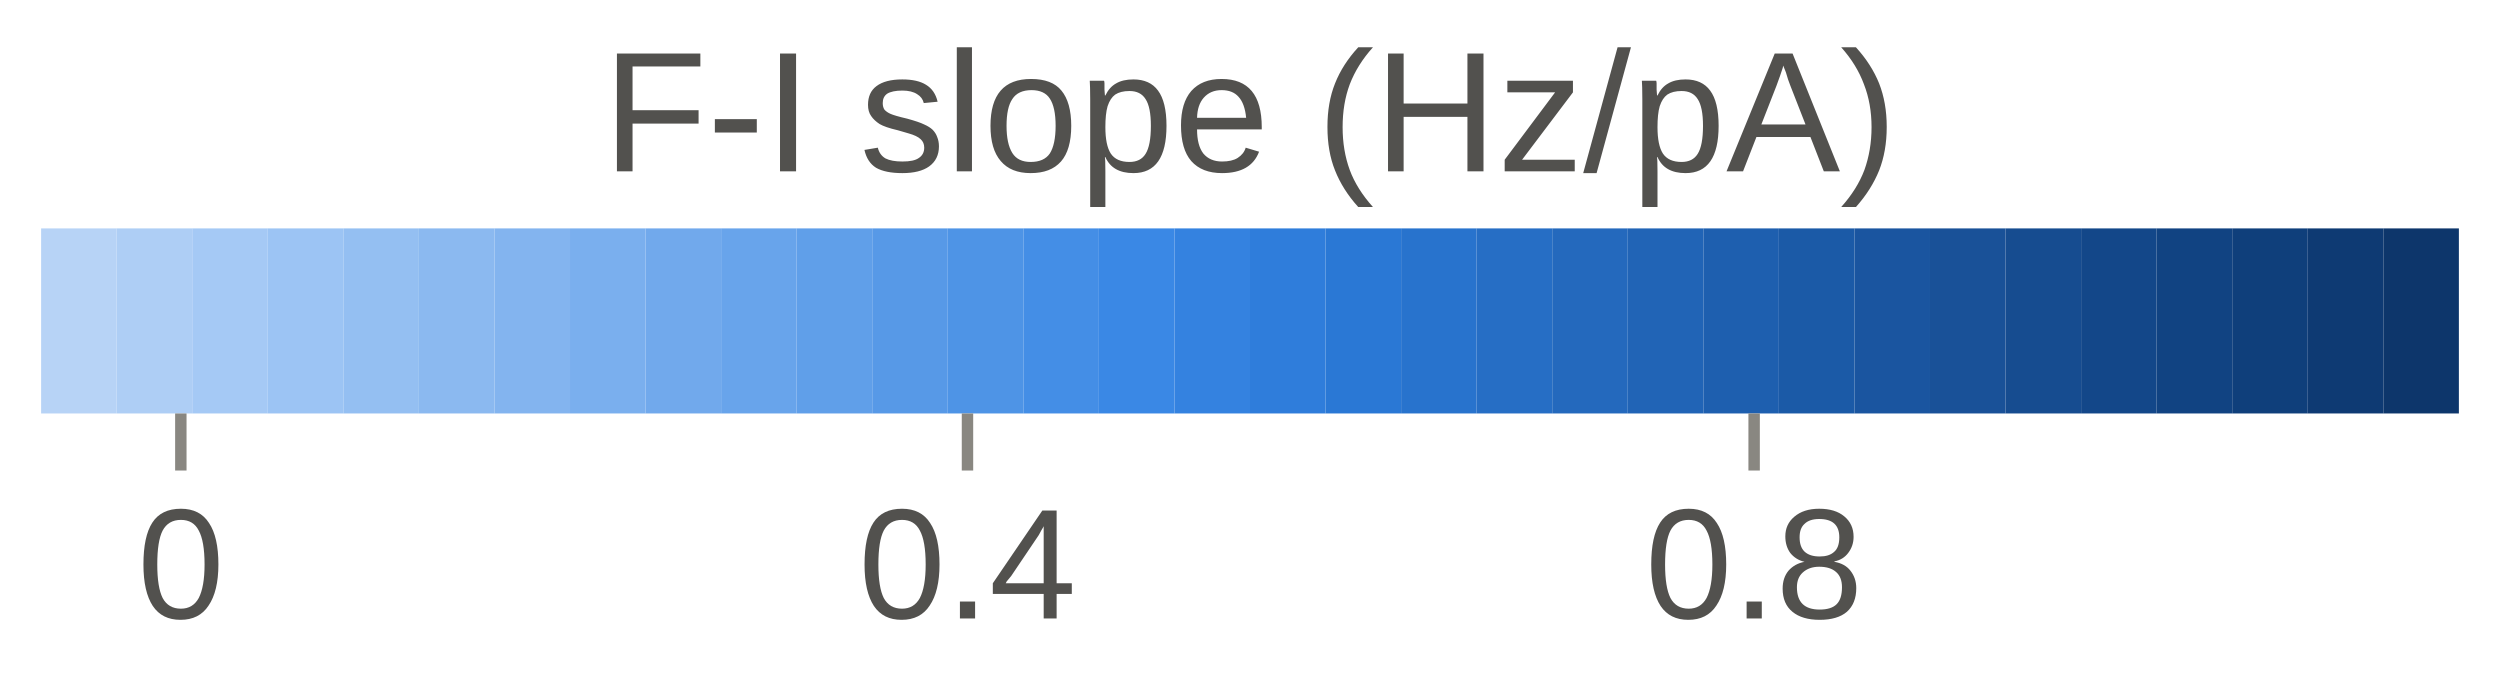
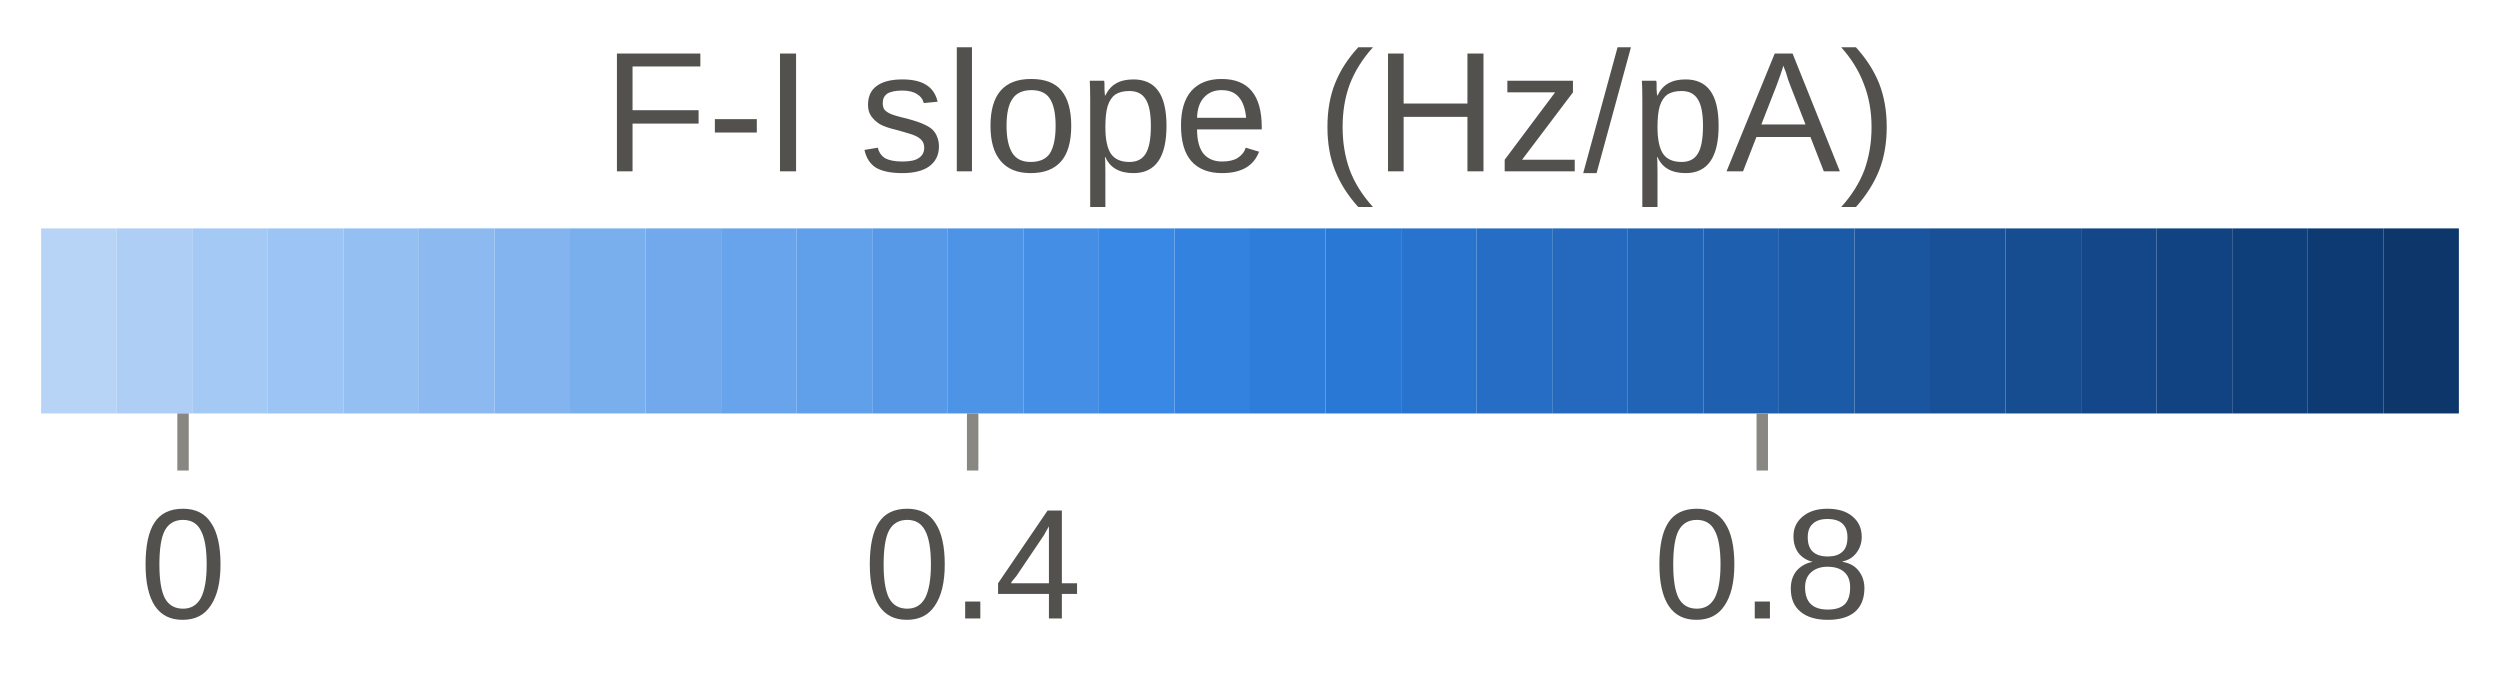
<svg xmlns="http://www.w3.org/2000/svg" xmlns:xlink="http://www.w3.org/1999/xlink" width="87.552pt" height="24.419pt" viewBox="0 0 87.552 24.419" version="1.1">
  <defs>
    <style type="text/css">*{stroke-linejoin: round; stroke-linecap: butt}</style>
  </defs>
  <g id="figure_1">
    <g id="patch_1">
      <path d="M -0 24.419  L 87.552 24.419  L 87.552 0  L -0 0  L -0 24.419  z " style="fill: none" />
    </g>
    <g id="axes_1">
      <g id="patch_2">
        <path d="M 1.44 14.479  L 86.112 14.479  L 86.112 7.999  L 1.44 7.999  L 1.44 14.479  z " style="fill: none" />
      </g>
      <g id="QuadMesh_1">
-         <path d="M 1.44 14.479  L 1.44 7.999  L 4.086 7.999  L 4.086 14.479  L 1.44 14.479  " clip-path="url(#pba6a2e7e5e)" style="fill: #b7d3f6" />
-         <path d="M 4.086 14.479  L 4.086 7.999  L 6.732 7.999  L 6.732 14.479  L 4.086 14.479  " clip-path="url(#pba6a2e7e5e)" style="fill: #aecef5" />
-         <path d="M 6.732 14.479  L 6.732 7.999  L 9.378 7.999  L 9.378 14.479  L 6.732 14.479  " clip-path="url(#pba6a2e7e5e)" style="fill: #a5c9f5" />
-         <path d="M 9.378 14.479  L 9.378 7.999  L 12.024 7.999  L 12.024 14.479  L 9.378 14.479  " clip-path="url(#pba6a2e7e5e)" style="fill: #9cc4f4" />
-         <path d="M 12.024 14.479  L 12.024 7.999  L 14.67 7.999  L 14.67 14.479  L 12.024 14.479  " clip-path="url(#pba6a2e7e5e)" style="fill: #94bff2" />
-         <path d="M 14.67 14.479  L 14.67 7.999  L 17.316 7.999  L 17.316 14.479  L 14.67 14.479  " clip-path="url(#pba6a2e7e5e)" style="fill: #8bb9f0" />
-         <path d="M 17.316 14.479  L 17.316 7.999  L 19.962 7.999  L 19.962 14.479  L 17.316 14.479  " clip-path="url(#pba6a2e7e5e)" style="fill: #83b4ef" />
-         <path d="M 19.962 14.479  L 19.962 7.999  L 22.608 7.999  L 22.608 14.479  L 19.962 14.479  " clip-path="url(#pba6a2e7e5e)" style="fill: #7aafee" />
-         <path d="M 22.608 14.479  L 22.608 7.999  L 25.254 7.999  L 25.254 14.479  L 22.608 14.479  " clip-path="url(#pba6a2e7e5e)" style="fill: #71a9ec" />
-         <path d="M 25.254 14.479  L 25.254 7.999  L 27.9 7.999  L 27.9 14.479  L 25.254 14.479  " clip-path="url(#pba6a2e7e5e)" style="fill: #68a4eb" />
-         <path d="M 27.9 14.479  L 27.9 7.999  L 30.546 7.999  L 30.546 14.479  L 27.9 14.479  " clip-path="url(#pba6a2e7e5e)" style="fill: #609fe9" />
-         <path d="M 30.546 14.479  L 30.546 7.999  L 33.192 7.999  L 33.192 14.479  L 30.546 14.479  " clip-path="url(#pba6a2e7e5e)" style="fill: #5799e7" />
-         <path d="M 33.192 14.479  L 33.192 7.999  L 35.838 7.999  L 35.838 14.479  L 33.192 14.479  " clip-path="url(#pba6a2e7e5e)" style="fill: #4e94e6" />
-         <path d="M 35.838 14.479  L 35.838 7.999  L 38.484 7.999  L 38.484 14.479  L 35.838 14.479  " clip-path="url(#pba6a2e7e5e)" style="fill: #448ee6" />
-         <path d="M 38.484 14.479  L 38.484 7.999  L 41.13 7.999  L 41.13 14.479  L 38.484 14.479  " clip-path="url(#pba6a2e7e5e)" style="fill: #3a88e5" />
-         <path d="M 41.13 14.479  L 41.13 7.999  L 43.776 7.999  L 43.776 14.479  L 41.13 14.479  " clip-path="url(#pba6a2e7e5e)" style="fill: #3482e0" />
-         <path d="M 43.776 14.479  L 43.776 7.999  L 46.422 7.999  L 46.422 14.479  L 43.776 14.479  " clip-path="url(#pba6a2e7e5e)" style="fill: #2f7ddb" />
-         <path d="M 46.422 14.479  L 46.422 7.999  L 49.068 7.999  L 49.068 14.479  L 46.422 14.479  " clip-path="url(#pba6a2e7e5e)" style="fill: #2a78d5" />
-         <path d="M 49.068 14.479  L 49.068 7.999  L 51.714 7.999  L 51.714 14.479  L 49.068 14.479  " clip-path="url(#pba6a2e7e5e)" style="fill: #2873cd" />
-         <path d="M 51.714 14.479  L 51.714 7.999  L 54.36 7.999  L 54.36 14.479  L 51.714 14.479  " clip-path="url(#pba6a2e7e5e)" style="fill: #266ec5" />
-         <path d="M 54.36 14.479  L 54.36 7.999  L 57.006 7.999  L 57.006 14.479  L 54.36 14.479  " clip-path="url(#pba6a2e7e5e)" style="fill: #2469bd" />
-         <path d="M 57.006 14.479  L 57.006 7.999  L 59.652 7.999  L 59.652 14.479  L 57.006 14.479  " clip-path="url(#pba6a2e7e5e)" style="fill: #2164b6" />
-         <path d="M 59.652 14.479  L 59.652 7.999  L 62.298 7.999  L 62.298 14.479  L 59.652 14.479  " clip-path="url(#pba6a2e7e5e)" style="fill: #1e5faf" />
-         <path d="M 62.298 14.479  L 62.298 7.999  L 64.944 7.999  L 64.944 14.479  L 62.298 14.479  " clip-path="url(#pba6a2e7e5e)" style="fill: #1b5aa7" />
-         <path d="M 64.944 14.479  L 64.944 7.999  L 67.59 7.999  L 67.59 14.479  L 64.944 14.479  " clip-path="url(#pba6a2e7e5e)" style="fill: #1a55a0" />
-         <path d="M 67.59 14.479  L 67.59 7.999  L 70.236 7.999  L 70.236 14.479  L 67.59 14.479  " clip-path="url(#pba6a2e7e5e)" style="fill: #195198" />
-         <path d="M 70.236 14.479  L 70.236 7.999  L 72.882 7.999  L 72.882 14.479  L 70.236 14.479  " clip-path="url(#pba6a2e7e5e)" style="fill: #164c90" />
-         <path d="M 72.882 14.479  L 72.882 7.999  L 75.528 7.999  L 75.528 14.479  L 72.882 14.479  " clip-path="url(#pba6a2e7e5e)" style="fill: #134789" />
-         <path d="M 75.528 14.479  L 75.528 7.999  L 78.174 7.999  L 78.174 14.479  L 75.528 14.479  " clip-path="url(#pba6a2e7e5e)" style="fill: #114382" />
-         <path d="M 78.174 14.479  L 78.174 7.999  L 80.82 7.999  L 80.82 14.479  L 78.174 14.479  " clip-path="url(#pba6a2e7e5e)" style="fill: #0f3f7b" />
-         <path d="M 80.82 14.479  L 80.82 7.999  L 83.466 7.999  L 83.466 14.479  L 80.82 14.479  " clip-path="url(#pba6a2e7e5e)" style="fill: #0e3a73" />
-         <path d="M 83.466 14.479  L 83.466 7.999  L 86.112 7.999  L 86.112 14.479  L 83.466 14.479  " clip-path="url(#pba6a2e7e5e)" style="fill: #0d366b" />
+         <path d="M 1.44 14.479  L 1.44 7.999  L 4.086 7.999  L 4.086 14.479  L 1.44 14.479  " clip-path="url(#p1fb05b5288)" style="fill: #b7d3f6" />
+         <path d="M 4.086 14.479  L 4.086 7.999  L 6.732 7.999  L 6.732 14.479  L 4.086 14.479  " clip-path="url(#p1fb05b5288)" style="fill: #aecef5" />
+         <path d="M 6.732 14.479  L 6.732 7.999  L 9.378 7.999  L 9.378 14.479  L 6.732 14.479  " clip-path="url(#p1fb05b5288)" style="fill: #a5c9f5" />
+         <path d="M 9.378 14.479  L 9.378 7.999  L 12.024 7.999  L 12.024 14.479  L 9.378 14.479  " clip-path="url(#p1fb05b5288)" style="fill: #9cc4f4" />
+         <path d="M 12.024 14.479  L 12.024 7.999  L 14.67 7.999  L 14.67 14.479  L 12.024 14.479  " clip-path="url(#p1fb05b5288)" style="fill: #94bff2" />
+         <path d="M 14.67 14.479  L 14.67 7.999  L 17.316 7.999  L 17.316 14.479  L 14.67 14.479  " clip-path="url(#p1fb05b5288)" style="fill: #8bb9f0" />
+         <path d="M 17.316 14.479  L 17.316 7.999  L 19.962 7.999  L 19.962 14.479  L 17.316 14.479  " clip-path="url(#p1fb05b5288)" style="fill: #83b4ef" />
+         <path d="M 19.962 14.479  L 19.962 7.999  L 22.608 7.999  L 22.608 14.479  L 19.962 14.479  " clip-path="url(#p1fb05b5288)" style="fill: #7aafee" />
+         <path d="M 22.608 14.479  L 22.608 7.999  L 25.254 7.999  L 25.254 14.479  L 22.608 14.479  " clip-path="url(#p1fb05b5288)" style="fill: #71a9ec" />
+         <path d="M 25.254 14.479  L 25.254 7.999  L 27.9 7.999  L 27.9 14.479  L 25.254 14.479  " clip-path="url(#p1fb05b5288)" style="fill: #68a4eb" />
+         <path d="M 27.9 14.479  L 27.9 7.999  L 30.546 7.999  L 30.546 14.479  L 27.9 14.479  " clip-path="url(#p1fb05b5288)" style="fill: #609fe9" />
+         <path d="M 30.546 14.479  L 30.546 7.999  L 33.192 7.999  L 33.192 14.479  L 30.546 14.479  " clip-path="url(#p1fb05b5288)" style="fill: #5799e7" />
+         <path d="M 33.192 14.479  L 33.192 7.999  L 35.838 7.999  L 35.838 14.479  L 33.192 14.479  " clip-path="url(#p1fb05b5288)" style="fill: #4e94e6" />
+         <path d="M 35.838 14.479  L 35.838 7.999  L 38.484 7.999  L 38.484 14.479  L 35.838 14.479  " clip-path="url(#p1fb05b5288)" style="fill: #448ee6" />
+         <path d="M 38.484 14.479  L 38.484 7.999  L 41.13 7.999  L 41.13 14.479  L 38.484 14.479  " clip-path="url(#p1fb05b5288)" style="fill: #3a88e5" />
+         <path d="M 41.13 14.479  L 41.13 7.999  L 43.776 7.999  L 43.776 14.479  L 41.13 14.479  " clip-path="url(#p1fb05b5288)" style="fill: #3482e0" />
+         <path d="M 43.776 14.479  L 43.776 7.999  L 46.422 7.999  L 46.422 14.479  L 43.776 14.479  " clip-path="url(#p1fb05b5288)" style="fill: #2f7ddb" />
+         <path d="M 46.422 14.479  L 46.422 7.999  L 49.068 7.999  L 49.068 14.479  L 46.422 14.479  " clip-path="url(#p1fb05b5288)" style="fill: #2a78d5" />
+         <path d="M 49.068 14.479  L 49.068 7.999  L 51.714 7.999  L 51.714 14.479  L 49.068 14.479  " clip-path="url(#p1fb05b5288)" style="fill: #2873cd" />
+         <path d="M 51.714 14.479  L 51.714 7.999  L 54.36 7.999  L 54.36 14.479  L 51.714 14.479  " clip-path="url(#p1fb05b5288)" style="fill: #266ec5" />
+         <path d="M 54.36 14.479  L 54.36 7.999  L 57.006 7.999  L 57.006 14.479  L 54.36 14.479  " clip-path="url(#p1fb05b5288)" style="fill: #2469bd" />
+         <path d="M 57.006 14.479  L 57.006 7.999  L 59.652 7.999  L 59.652 14.479  L 57.006 14.479  " clip-path="url(#p1fb05b5288)" style="fill: #2164b6" />
+         <path d="M 59.652 14.479  L 59.652 7.999  L 62.298 7.999  L 62.298 14.479  L 59.652 14.479  " clip-path="url(#p1fb05b5288)" style="fill: #1e5faf" />
+         <path d="M 62.298 14.479  L 62.298 7.999  L 64.944 7.999  L 64.944 14.479  L 62.298 14.479  " clip-path="url(#p1fb05b5288)" style="fill: #1b5aa7" />
+         <path d="M 64.944 14.479  L 64.944 7.999  L 67.59 7.999  L 67.59 14.479  L 64.944 14.479  " clip-path="url(#p1fb05b5288)" style="fill: #1a55a0" />
+         <path d="M 67.59 14.479  L 67.59 7.999  L 70.236 7.999  L 70.236 14.479  L 67.59 14.479  " clip-path="url(#p1fb05b5288)" style="fill: #195198" />
+         <path d="M 70.236 14.479  L 70.236 7.999  L 72.882 7.999  L 72.882 14.479  L 70.236 14.479  " clip-path="url(#p1fb05b5288)" style="fill: #164c90" />
+         <path d="M 72.882 14.479  L 72.882 7.999  L 75.528 7.999  L 75.528 14.479  L 72.882 14.479  " clip-path="url(#p1fb05b5288)" style="fill: #134789" />
+         <path d="M 75.528 14.479  L 75.528 7.999  L 78.174 7.999  L 78.174 14.479  L 75.528 14.479  " clip-path="url(#p1fb05b5288)" style="fill: #114382" />
+         <path d="M 78.174 14.479  L 78.174 7.999  L 80.82 7.999  L 80.82 14.479  L 78.174 14.479  " clip-path="url(#p1fb05b5288)" style="fill: #0f3f7b" />
+         <path d="M 80.82 14.479  L 80.82 7.999  L 83.466 7.999  L 83.466 14.479  L 80.82 14.479  " clip-path="url(#p1fb05b5288)" style="fill: #0e3a73" />
+         <path d="M 83.466 14.479  L 83.466 7.999  L 86.112 7.999  L 86.112 14.479  L 83.466 14.479  " clip-path="url(#p1fb05b5288)" style="fill: #0d366b" />
      </g>
      <g id="matplotlib.axis_1">
        <g id="xtick_1">
          <g id="line2d_1">
            <defs>
-               <path id="me442f6e6db" d="M 0 0  L 0 2  " style="stroke: #898781; stroke-width: 0.4" />
+               <path id="m33db895a0b" d="M 0 0  L 0 2  " style="stroke: #898781; stroke-width: 0.4" />
            </defs>
            <g>
-               <use xlink:href="#me442f6e6db" x="6.333" y="14.479" style="fill: #898781; stroke: #898781; stroke-width: 0.4" />
+               <use xlink:href="#m33db895a0b" x="6.41" y="14.479" style="fill: #898781; stroke: #898781; stroke-width: 0.4" />
            </g>
          </g>
          <g id="text_1">
-             <text style="font-size: 5.5px; font-family: 'Arial', 'Helvetica', 'DejaVu Sans', sans-serif; text-anchor: middle; fill: #52514e" x="6.333" y="21.658" transform="rotate(-0 6.332662 21.65777)">0</text>
+             <text style="font-size: 5.5px; font-family: 'Arial', 'Helvetica', 'DejaVu Sans', sans-serif; text-anchor: middle; fill: #52514e" x="6.41" y="21.658" transform="rotate(-0 6.410093 21.65777)">0</text>
          </g>
        </g>
        <g id="xtick_2">
          <g id="line2d_2">
            <g>
-               <use xlink:href="#me442f6e6db" x="33.882" y="14.479" style="fill: #898781; stroke: #898781; stroke-width: 0.4" />
+               <use xlink:href="#m33db895a0b" x="34.063" y="14.479" style="fill: #898781; stroke: #898781; stroke-width: 0.4" />
            </g>
          </g>
          <g id="text_2">
-             <text style="font-size: 5.5px; font-family: 'Arial', 'Helvetica', 'DejaVu Sans', sans-serif; text-anchor: middle; fill: #52514e" x="33.882" y="21.658" transform="rotate(-0 33.8817 21.65777)">0.4</text>
+             <text style="font-size: 5.5px; font-family: 'Arial', 'Helvetica', 'DejaVu Sans', sans-serif; text-anchor: middle; fill: #52514e" x="34.063" y="21.658" transform="rotate(-0 34.06309 21.65777)">0.4</text>
          </g>
        </g>
        <g id="xtick_3">
          <g id="line2d_3">
            <g>
-               <use xlink:href="#me442f6e6db" x="61.431" y="14.479" style="fill: #898781; stroke: #898781; stroke-width: 0.4" />
+               <use xlink:href="#m33db895a0b" x="61.716" y="14.479" style="fill: #898781; stroke: #898781; stroke-width: 0.4" />
            </g>
          </g>
          <g id="text_3">
-             <text style="font-size: 5.5px; font-family: 'Arial', 'Helvetica', 'DejaVu Sans', sans-serif; text-anchor: middle; fill: #52514e" x="61.431" y="21.658" transform="rotate(-0 61.43073 21.65777)">0.8</text>
+             <text style="font-size: 5.5px; font-family: 'Arial', 'Helvetica', 'DejaVu Sans', sans-serif; text-anchor: middle; fill: #52514e" x="61.716" y="21.658" transform="rotate(-0 61.71609 21.65777)">0.8</text>
          </g>
        </g>
      </g>
      <g id="matplotlib.axis_2" />
      <g id="LineCollection_1" />
      <g id="text_4">
        <text style="font-size: 6px; font-family: 'Arial', 'Helvetica', 'DejaVu Sans', sans-serif; text-anchor: middle; fill: #52514e" x="43.776" y="5.999" transform="rotate(-0 43.776 5.999062)">F-I slope (Hz/pA)</text>
      </g>
    </g>
  </g>
  <defs>
-     <clipPath id="pba6a2e7e5e">
+     <clipPath id="p1fb05b5288">
      <rect x="1.44" y="7.999" width="84.672" height="6.48" />
    </clipPath>
  </defs>
</svg>
